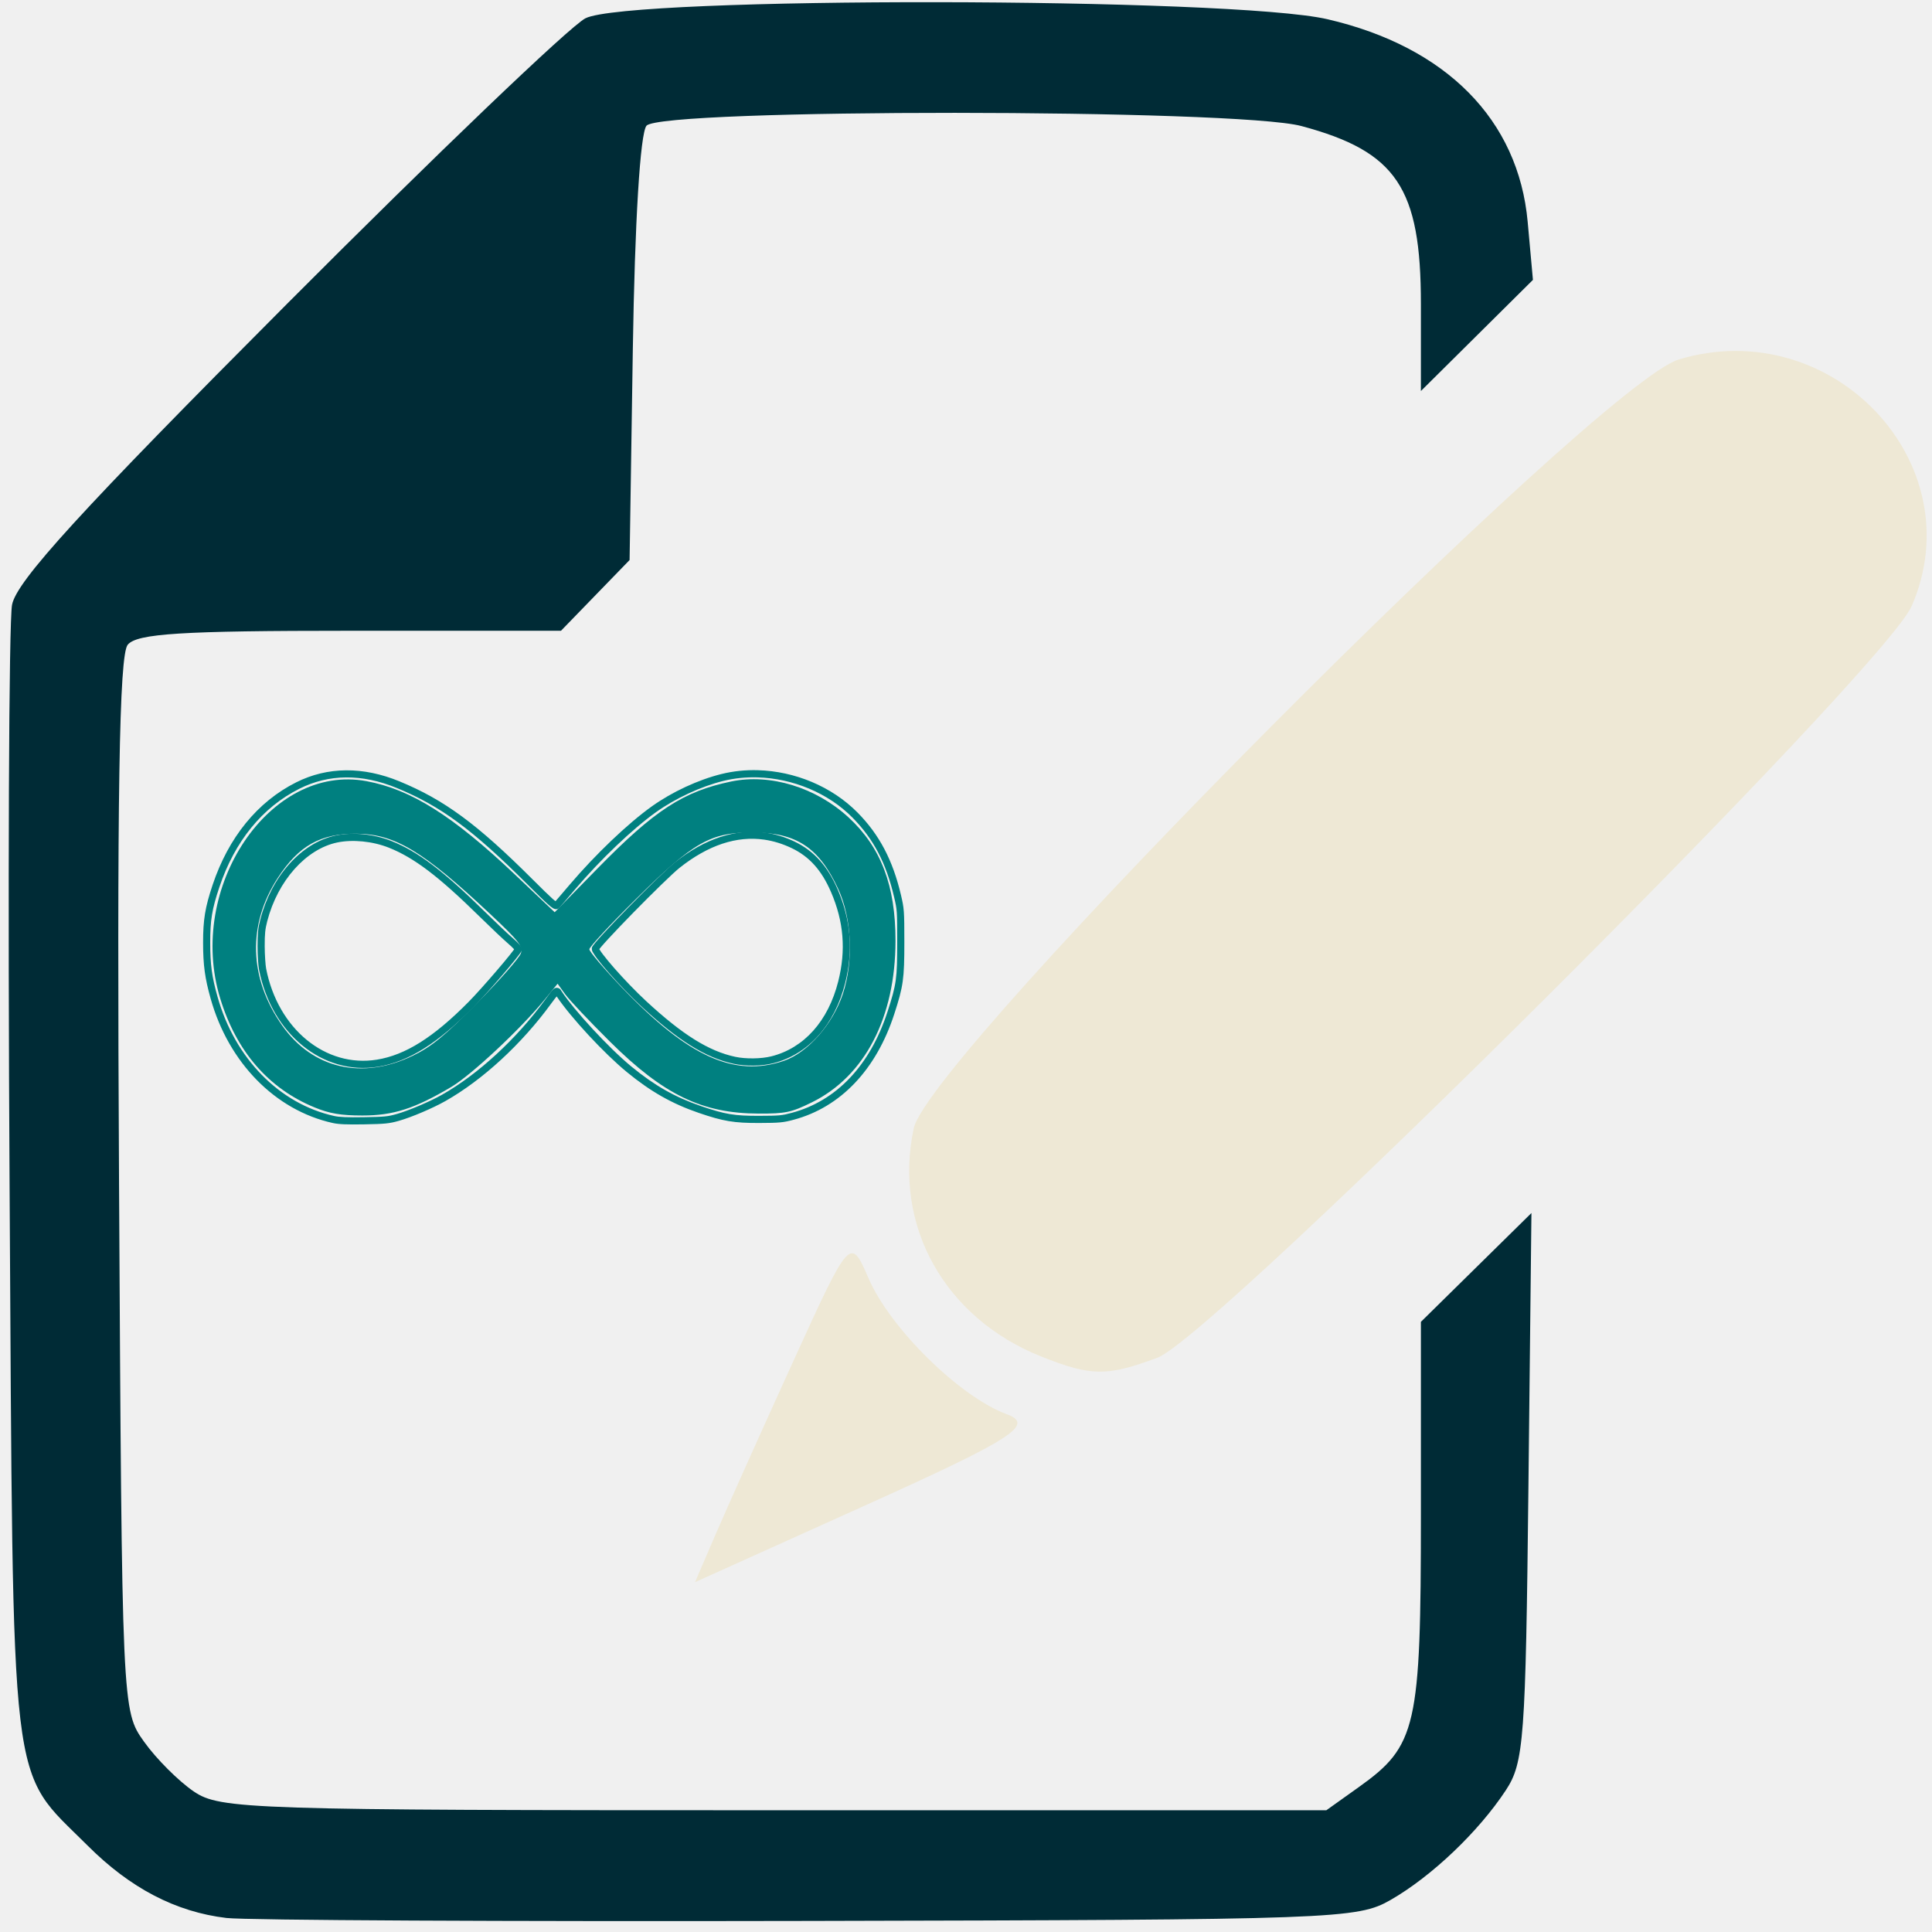
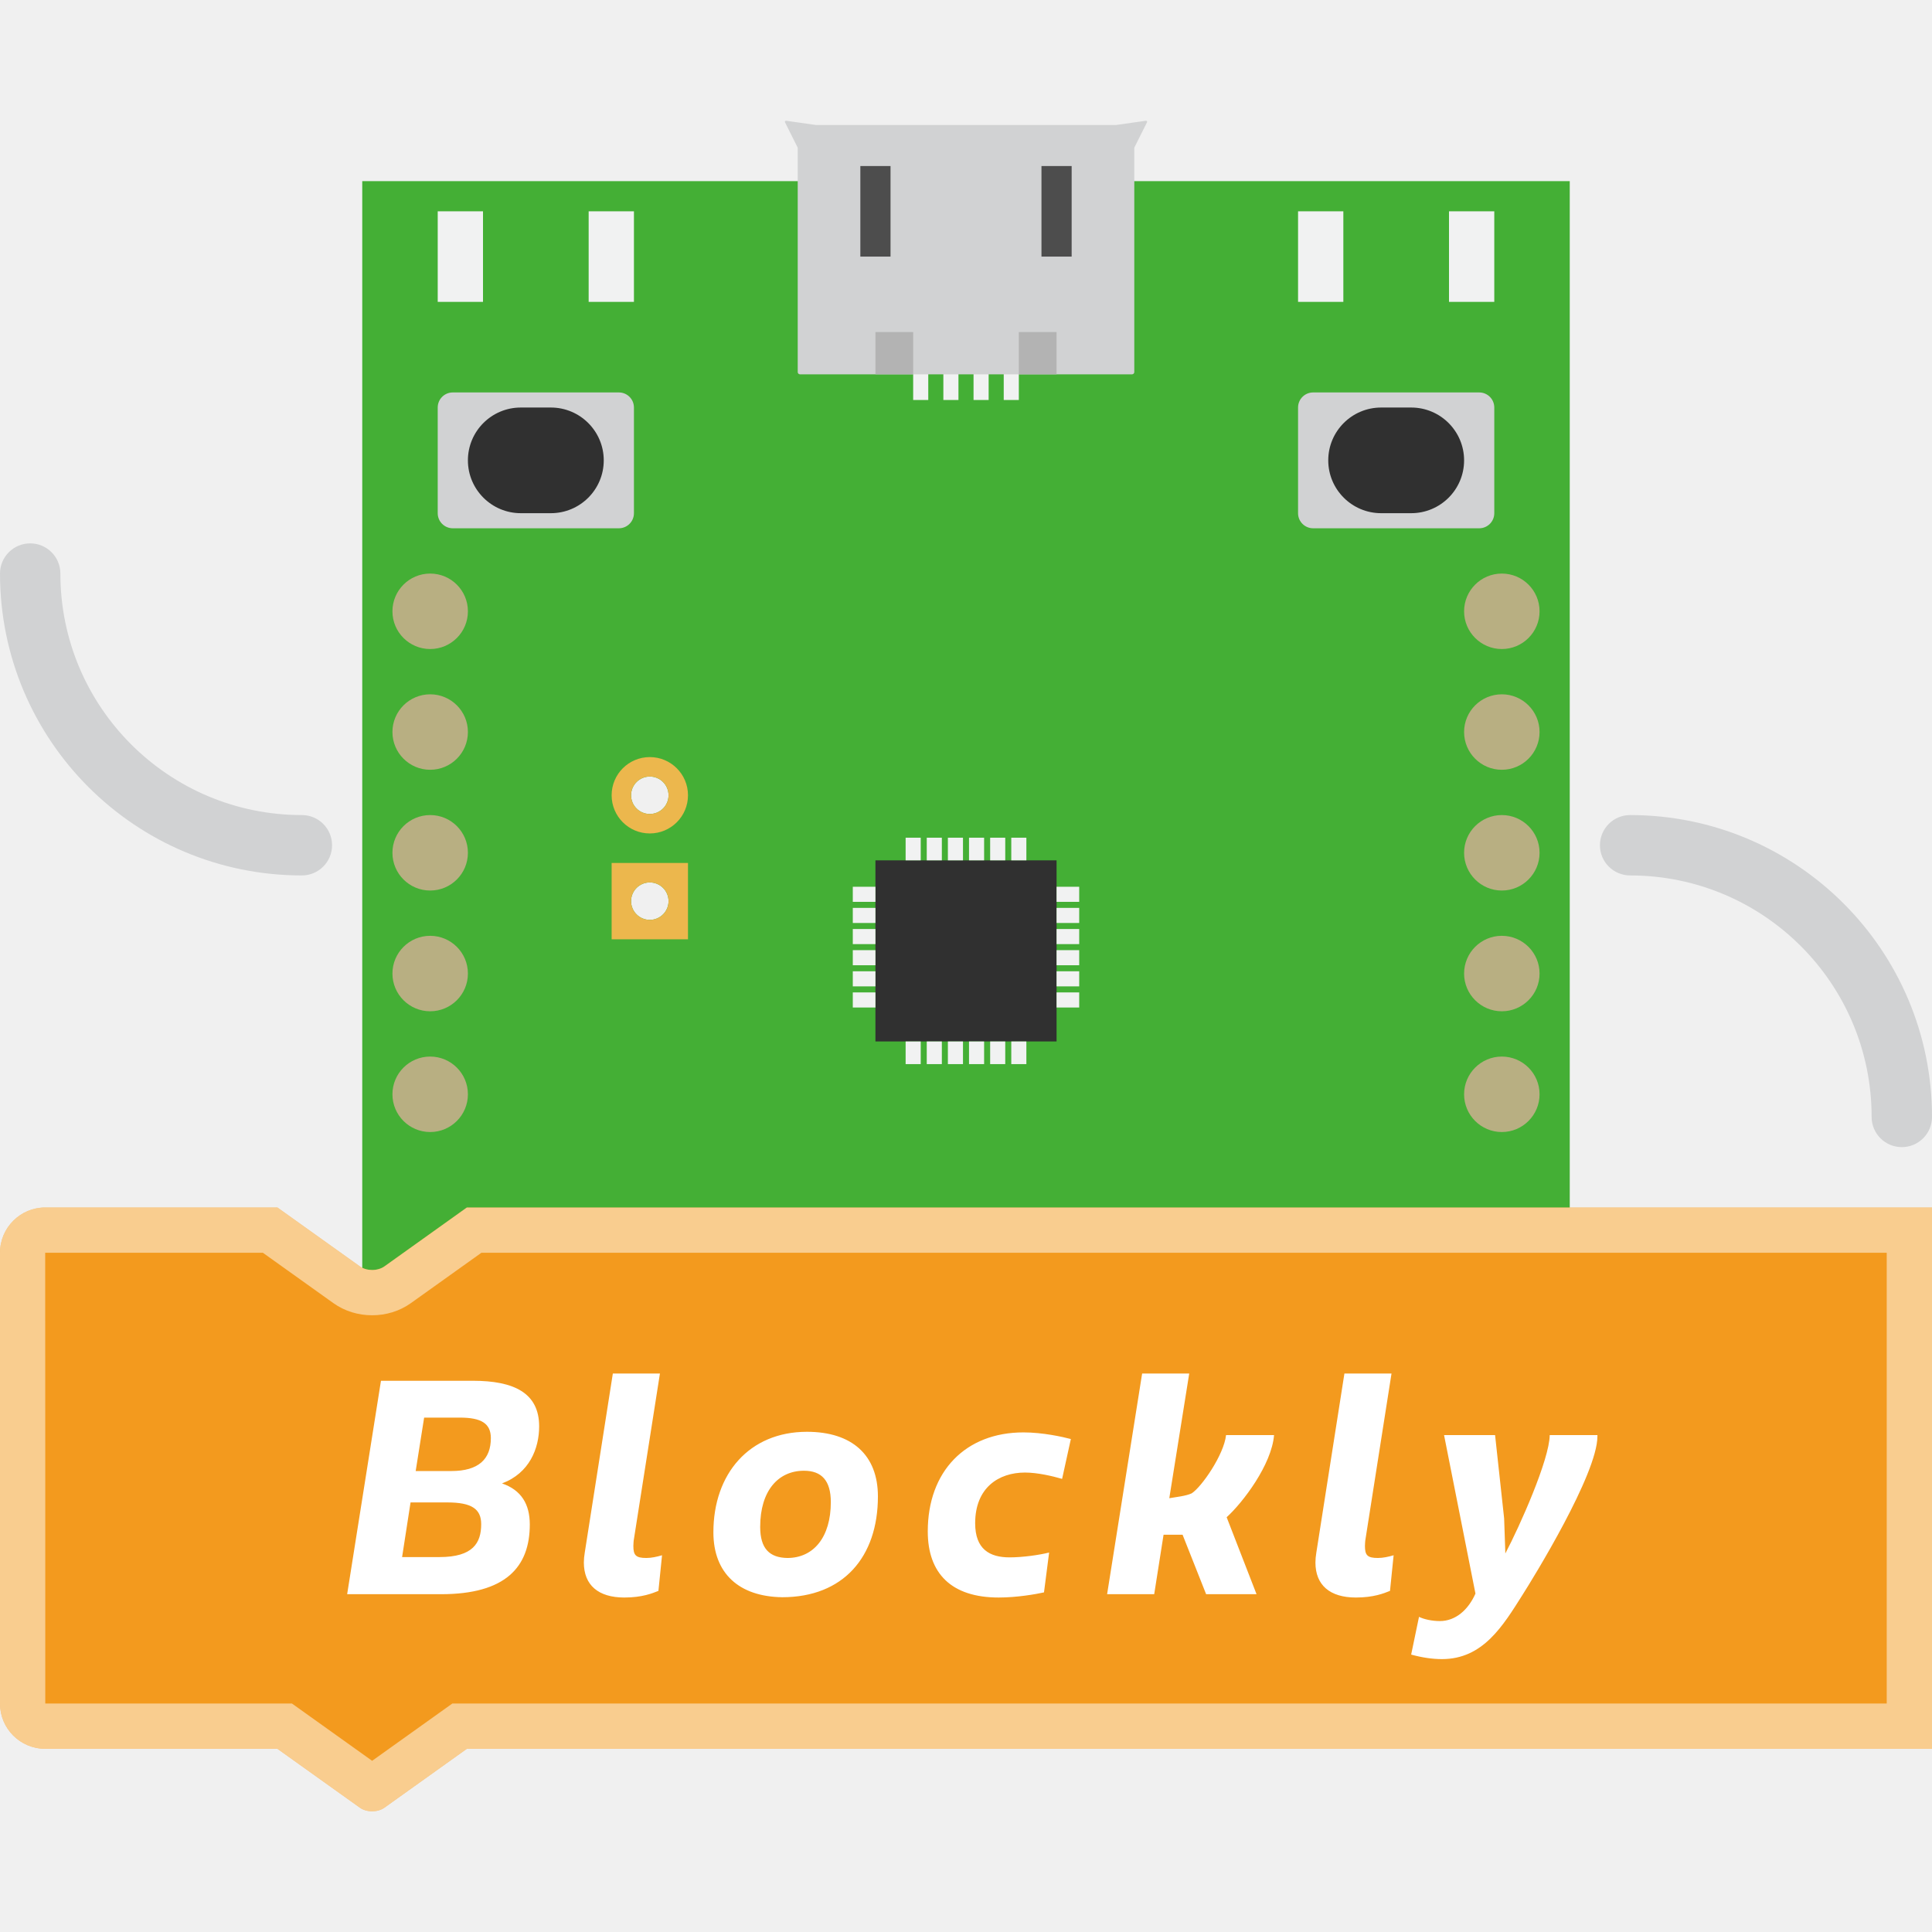
- <svg xmlns="http://www.w3.org/2000/svg" id="svg3406" version="1.1" width="160" height="160" viewBox="0 0 160 160">
-   <defs id="defs3410">
-     </defs>
-   <text xml:space="preserve" style="font-style:normal;font-weight:normal;font-size:40px;line-height:125%;font-family:sans-serif;-inkscape-font-specification:sans-serif;letter-spacing:0px;word-spacing:0px;fill:#000000;fill-opacity:1;stroke:none;stroke-width:1px;stroke-linecap:butt;stroke-linejoin:miter;stroke-opacity:1;font-stretch:normal;font-variant:normal;" x="34.681" y="76.648" id="text4222">
-     <tspan id="tspan4224" x="34.681" y="76.648" />
-   </text>
-   <g id="layer1" style="display:inline">
-     <path style="fill:#eee8d5;fill-opacity:1" d="m 59.26,127.077 c 0.936,-2.174 3.829,-8.623 6.43,-14.332 4.704,-10.325 4.737,-10.361 6.242,-6.875 1.789,4.144 7.566,9.821 11.45,11.253 2.326,0.857 0.518,2.027 -11.533,7.462 l -14.291,6.445 1.701,-3.952 z M 86.25,112.349 C 78.236,109.163 73.945,101.49 75.674,93.438 76.963,87.434 132.363,31.766 139.04,29.765 c 12.703,-3.806 24.414,8.595 19.282,20.418 -2.29,5.276 -57.673,60.474 -62.466,62.257 -4.189,1.559 -5.486,1.547 -9.606,-0.091 z" id="path4152" />
-   </g>
-   <g id="layer2" style="display:inline;opacity:1">
-     <path style="color:#000000;font-style:normal;font-variant:normal;font-weight:normal;font-stretch:normal;font-size:medium;line-height:normal;font-family:sans-serif;text-indent:0;text-align:start;text-decoration:none;text-decoration-line:none;text-decoration-style:solid;text-decoration-color:#000000;letter-spacing:normal;word-spacing:normal;text-transform:none;direction:ltr;block-progression:tb;writing-mode:lr-tb;baseline-shift:baseline;text-anchor:start;white-space:normal;clip-rule:nonzero;display:inline;overflow:visible;visibility:visible;opacity:1;isolation:auto;mix-blend-mode:normal;color-interpolation:sRGB;color-interpolation-filters:linearRGB;solid-color:#000000;solid-opacity:1;fill:#008080;fill-opacity:1;fill-rule:nonzero;stroke:none;stroke-width:1;stroke-linecap:butt;stroke-linejoin:miter;stroke-miterlimit:4;stroke-dasharray:none;stroke-dashoffset:0;stroke-opacity:1;color-rendering:auto;image-rendering:auto;shape-rendering:auto;text-rendering:auto;enable-background:accumulate" d="m 62.762,63.783 c -1.018,-0.028 -2.035,0.075 -3.015,0.318 -1.933,0.48 -4.083,1.479 -5.764,2.678 -1.996,1.424 -4.679,3.987 -6.813,6.495 -0.325,0.383 -0.634,0.744 -0.87,1.019 -0.163,0.19 -0.222,0.257 -0.293,0.339 -0.058,-0.042 -0.111,-0.078 -0.224,-0.179 -0.318,-0.283 -0.849,-0.801 -1.699,-1.65 -4.565,-4.557 -7.289,-6.565 -11.003,-8.095 -3.016,-1.242 -5.952,-1.222 -8.548,0.08 -3.217,1.613 -5.612,4.566 -6.927,8.501 -0.621,1.857 -0.788,2.872 -0.787,4.784 0.002,1.852 0.146,2.922 0.628,4.636 1.488,5.294 5.334,9.231 10.104,10.292 0.51,0.114 1.184,0.137 2.612,0.113 1.714,-0.029 2.077,-0.067 2.862,-0.289 1.053,-0.298 2.806,-1.044 3.859,-1.639 3.096,-1.75 6.332,-4.737 8.761,-8.073 0.271,-0.372 0.378,-0.5 0.457,-0.593 1.173,1.744 3.911,4.702 5.809,6.262 1.96,1.612 3.736,2.622 5.958,3.383 2.027,0.695 2.928,0.844 5.022,0.836 1.663,-0.006 1.976,-0.036 2.848,-0.271 3.891,-1.046 6.827,-4.156 8.32,-8.748 0.748,-2.3 0.836,-2.922 0.835,-5.956 -0.001,-2.612 -0.017,-2.786 -0.281,-3.908 -0.678,-2.881 -1.786,-4.993 -3.592,-6.823 -2.139,-2.167 -5.207,-3.427 -8.26,-3.511 z m -0.017,0.596 c 2.901,0.085 5.836,1.285 7.855,3.332 1.732,1.755 2.778,3.739 3.438,6.543 0.263,1.116 0.264,1.16 0.265,3.771 0.001,3.024 -0.063,3.487 -0.806,5.772 -1.448,4.451 -4.231,7.37 -7.911,8.36 -0.854,0.23 -1.039,0.245 -2.697,0.251 -2.067,0.007 -2.824,-0.118 -4.828,-0.804 -2.162,-0.741 -3.855,-1.702 -5.774,-3.28 -1.868,-1.537 -4.754,-4.661 -5.803,-6.269 -0.037,-0.057 -0.058,-0.14 -0.213,-0.215 -0.078,-0.038 -0.193,-0.044 -0.272,-0.018 -0.079,0.025 -0.128,0.064 -0.171,0.102 -0.174,0.151 -0.323,0.376 -0.662,0.841 -2.381,3.269 -5.576,6.21 -8.574,7.905 -0.99,0.56 -2.762,1.312 -3.729,1.586 -0.76,0.215 -1.003,0.237 -2.711,0.266 -1.417,0.024 -2.06,-0.007 -2.475,-0.1 -4.532,-1.008 -8.225,-4.761 -9.662,-9.873 -0.473,-1.683 -0.605,-2.654 -0.606,-4.476 -0.002,-1.879 0.144,-2.768 0.755,-4.595 1.275,-3.815 3.569,-6.623 6.632,-8.16 2.44,-1.224 5.167,-1.252 8.057,-0.062 3.641,1.499 6.266,3.43 10.81,7.966 0.852,0.851 1.383,1.369 1.725,1.673 0.171,0.152 0.291,0.25 0.405,0.318 0.057,0.034 0.112,0.064 0.2,0.078 0.088,0.014 0.236,-0.02 0.316,-0.105 0.058,-0.062 0.202,-0.231 0.438,-0.507 0.236,-0.276 0.546,-0.639 0.872,-1.022 2.103,-2.472 4.78,-5.021 6.705,-6.395 1.612,-1.15 3.719,-2.128 5.564,-2.586 0.924,-0.229 1.887,-0.326 2.854,-0.297 z m 0.637,4.58 c -2.46,-0.344 -5.008,0.489 -7.476,2.449 -0.656,0.521 -2.326,2.167 -3.873,3.748 -0.774,0.79 -1.509,1.559 -2.053,2.15 -0.272,0.295 -0.496,0.546 -0.656,0.736 -0.08,0.095 -0.143,0.175 -0.192,0.243 -0.024,0.034 -0.045,0.064 -0.065,0.099 -0.02,0.035 -0.054,0.052 -0.053,0.187 0.001,0.195 0.069,0.263 0.143,0.386 0.074,0.124 0.174,0.267 0.297,0.432 0.247,0.328 0.587,0.738 0.981,1.187 0.788,0.898 1.79,1.947 2.668,2.76 3.064,2.838 5.335,4.265 7.662,4.764 0.995,0.213 2.306,0.196 3.262,-0.045 2.928,-0.738 5.097,-3.181 5.968,-6.646 0.675,-2.687 0.472,-5.213 -0.626,-7.759 -0.827,-1.918 -1.965,-3.189 -3.564,-3.952 -0.794,-0.378 -1.604,-0.624 -2.424,-0.739 z m -33.285,0.133 c -0.798,-0.08 -1.591,-0.049 -2.301,0.102 -2.86,0.606 -5.317,3.394 -6.239,6.953 -0.181,0.697 -0.228,1.164 -0.227,2.214 0.001,0.728 0.049,1.57 0.128,1.973 1.031,5.264 5.27,8.75 9.851,8.008 2.515,-0.407 4.95,-1.948 7.914,-4.947 0.586,-0.593 1.539,-1.663 2.365,-2.626 0.413,-0.482 0.793,-0.936 1.077,-1.291 0.142,-0.177 0.261,-0.329 0.349,-0.45 0.044,-0.061 0.081,-0.114 0.111,-0.161 0.03,-0.047 0.054,-0.075 0.08,-0.154 0.044,-0.137 0.003,-0.2 -0.016,-0.244 -0.019,-0.044 -0.04,-0.075 -0.061,-0.106 -0.043,-0.063 -0.095,-0.124 -0.158,-0.193 -0.127,-0.138 -0.297,-0.3 -0.491,-0.465 -0.348,-0.297 -1.425,-1.314 -2.354,-2.227 -3.428,-3.367 -5.508,-4.951 -7.697,-5.824 -0.73,-0.291 -1.533,-0.481 -2.331,-0.561 z m 33.197,0.444 c 0.761,0.11 1.514,0.342 2.257,0.696 1.47,0.701 2.487,1.825 3.274,3.651 1.052,2.441 1.244,4.806 0.597,7.381 -0.831,3.306 -2.843,5.536 -5.539,6.216 -0.832,0.21 -2.116,0.229 -2.994,0.041 -2.178,-0.467 -4.354,-1.813 -7.383,-4.619 -0.856,-0.793 -1.851,-1.833 -2.626,-2.715 -0.388,-0.441 -0.72,-0.845 -0.952,-1.153 -0.116,-0.154 -0.206,-0.285 -0.263,-0.379 -0.031,-0.052 -0.025,-0.03 -0.032,-0.049 0.034,-0.046 0.079,-0.104 0.145,-0.182 0.149,-0.177 0.37,-0.424 0.639,-0.716 0.538,-0.584 1.27,-1.349 2.041,-2.137 1.541,-1.575 3.261,-3.256 3.818,-3.699 2.378,-1.889 4.736,-2.664 7.02,-2.336 z M 30.037,69.685 c 0.745,0.074 1.499,0.25 2.171,0.518 2.079,0.83 4.093,2.347 7.501,5.695 0.935,0.919 1.991,1.918 2.384,2.255 0.178,0.152 0.336,0.304 0.44,0.416 0.021,0.022 0.027,0.032 0.043,0.051 -0.014,0.02 -0.022,0.032 -0.039,0.056 -0.08,0.109 -0.194,0.257 -0.333,0.43 -0.278,0.347 -0.656,0.798 -1.066,1.276 -0.82,0.957 -1.774,2.027 -2.336,2.595 -2.922,2.955 -5.246,4.4 -7.588,4.779 -4.235,0.686 -8.192,-2.524 -9.174,-7.537 -0.055,-0.279 -0.117,-1.161 -0.118,-1.859 -0.002,-1.034 0.037,-1.404 0.208,-2.066 0.877,-3.383 3.225,-5.979 5.788,-6.521 0.637,-0.135 1.373,-0.162 2.118,-0.088 z" id="path4301" />
-     <path style="fill:#008080;fill-opacity:1" d="m 26.045,91.708 c -3.819,-1.571 -6.474,-4.641 -7.812,-9.035 -2.799,-9.191 4.116,-19.461 12.108,-17.983 3.691,0.682 7.153,2.859 12.299,7.733 l 3.297,3.123 3.549,-3.625 c 4.736,-4.838 7.107,-6.379 11.078,-7.203 3.229,-0.67 7.013,0.49 9.713,2.979 2.684,2.474 3.889,5.647 3.884,10.225 -0.007,6.329 -2.535,11.207 -6.928,13.37 -1.701,0.837 -2.169,0.936 -4.407,0.93 -4.678,-0.013 -7.871,-1.557 -12.297,-5.944 -1.699,-1.684 -3.374,-3.456 -3.72,-3.937 l -0.631,-0.874 -1.069,1.311 c -1.966,2.411 -6.074,6.255 -7.738,7.239 -3.045,1.802 -4.796,2.364 -7.359,2.364 -1.768,0 -2.726,-0.162 -3.966,-0.672 z m 8.15,-4.28 c 1.533,-0.741 2.644,-1.652 5.335,-4.377 1.869,-1.893 3.493,-3.74 3.609,-4.105 0.181,-0.57 -0.176,-1.027 -2.524,-3.233 -5.581,-5.243 -7.917,-6.647 -11.09,-6.668 -2.98,-0.02 -4.762,0.975 -6.502,3.629 -2.542,3.878 -2.417,8.335 0.343,12.251 2.528,3.586 6.626,4.533 10.829,2.502 z m 30.731,0.423 c 1.955,-0.666 4.041,-3.032 4.87,-5.522 0.908,-2.73 0.75,-6.284 -0.389,-8.733 -1.587,-3.412 -3.451,-4.643 -7.046,-4.655 -3.526,-0.012 -4.897,0.768 -9.69,5.507 -2.124,2.1 -3.862,3.976 -3.862,4.168 0,0.192 1.209,1.614 2.687,3.16 5.492,5.745 9.318,7.476 13.43,6.075 z" id="path3400" />
-   </g>
-   <g id="layer3" style="display:inline">
-     <path style="display:inline;opacity:1;fill:#002b36;fill-opacity:1" d="M 18.757,158.839 C 14.557,158.339 10.788,156.375 7.263,152.85 0.71,146.296 1.105,149.625 0.795,98.398 0.642,73.236 0.733,51.497 0.997,50.089 c 0.368,-1.966 5.661,-7.759 22.807,-24.959 12.28,-12.319 23.383,-22.945 24.673,-23.612 3.529,-1.825 53.533,-1.764 61.462,0.075 9.835,2.281 15.811,8.331 16.577,16.782 l 0.435,4.803 -4.639,4.602 -4.639,4.602 0,-7.2 c 0,-9.629 -2.015,-12.632 -9.892,-14.743 -5.379,-1.442 -53.048,-1.465 -54.242,-0.026 -0.522,0.629 -0.969,7.952 -1.131,18.503 l -0.268,17.463 -2.841,2.929 -2.841,2.929 -17.46,0 c -13.977,0 -17.652,0.231 -18.42,1.156 -0.71,0.856 -0.897,12.483 -0.719,44.719 0.24,43.521 0.242,43.565 2.074,46.133 1.008,1.414 2.863,3.268 4.122,4.122 2.172,1.473 4.605,1.551 48.038,1.551 l 45.749,0 2.691,-1.92 c 4.792,-3.418 5.14,-4.947 5.14,-22.591 l 0,-15.937 4.577,-4.506 4.577,-4.506 -0.249,22.669 c -0.23,20.951 -0.372,22.856 -1.877,25.142 -2.257,3.428 -6.125,7.112 -9.522,9.067 -2.762,1.59 -4.464,1.652 -48.201,1.748 -24.935,0.054 -46.636,-0.056 -48.222,-0.245 z" id="path3398" />
+ <svg xmlns="http://www.w3.org/2000/svg" width="128px" height="128px" viewBox="0 0 128 128" version="1.1">
+   <defs />
+   <g id="Page-1" stroke="none" stroke-width="1" fill="none" fill-rule="evenodd">
+     <g id="03_final_128">
+       <g id="7697">
+         <rect id="bounds" x="0" y="0" width="128" height="128" />
+         <g id="hands" transform="translate(0, 36)" fill-rule="nonzero" fill="#D1D2D3">
+           <path d="M0,2 C0,13.046 8.954,22 20,22 C21.105,22 22,21.105 22,20 C22,18.895 21.105,18 20,18 C11.163,18 4,10.837 4,2 C4,0.895 3.105,0 2,0 C0.895,0 0,0.895 0,2 Z" id="Oval-2" />
+           <path d="M128,38 C128,26.954 119.046,18 108,18 C106.895,18 106,18.895 106,20 C106,21.105 106.895,22 108,22 C116.837,22 124,29.163 124,38 C124,39.105 124.895,40 126,40 C127.105,40 128,39.105 128,38 Z" id="Oval-2" />
+         </g>
+         <g id="platform" transform="translate(24, 8)">
+           <g id="bg" transform="translate(0, 4)">
+             <path d="M0,74 L0,0 L80,0 L80,74 L0,74 Z M17.81,47.703 C17.81,48.388 18.366,48.944 19.051,48.944 C19.737,48.944 20.293,48.388 20.293,47.703 C20.293,47.017 19.737,46.463 19.051,46.463 C18.366,46.463 17.81,47.017 17.81,47.703 Z M17.81,40.688 C17.81,41.375 18.366,41.929 19.051,41.929 C19.737,41.929 20.293,41.375 20.293,40.688 C20.293,40.003 19.737,39.448 19.051,39.448 C18.366,39.448 17.81,40.003 17.81,40.688 Z" id="Combined-Shape" fill="#44AF35" />
+             <g id="Group-6" transform="translate(16.21622, 38.08108)" fill="#ECB74D">
+               <path d="M1.594,2.607 C1.594,1.922 2.15,1.367 2.835,1.367 C3.521,1.367 4.076,1.922 4.076,2.607 C4.076,3.294 3.521,3.848 2.835,3.848 C2.15,3.848 1.594,3.294 1.594,2.607 M5.365,2.607 C5.365,1.21 4.232,0.078 2.835,0.078 C1.437,0.078 0.306,1.21 0.306,2.607 C0.306,4.005 1.437,5.137 2.835,5.137 C4.232,5.137 5.365,4.005 5.365,2.607" id="Fill-334" />
+               <path d="M1.594,9.622 C1.594,8.936 2.15,8.382 2.835,8.382 C3.521,8.382 4.076,8.936 4.076,9.622 C4.076,10.307 3.521,10.863 2.835,10.863 C2.15,10.863 1.594,10.307 1.594,9.622 L1.594,9.622 Z M0.306,12.151 L5.365,12.151 L5.365,7.092 L0.306,7.092 L0.306,12.151 Z" id="Fill-336" />
+             </g>
+           </g>
+           <g id="usb" transform="translate(28, 0)">
+             <g id="Group-25" transform="translate(8.5, 16)" fill="#F1F2F2">
+               <rect id="Rectangle-5" x="0" y="0" width="1" height="2.5" />
+               <rect id="Rectangle-5" x="2" y="0" width="1" height="2.5" />
+               <rect id="Rectangle-5" x="4" y="0" width="1" height="2.5" />
+               <rect id="Rectangle-5" x="6" y="0" width="1" height="2.5" />
+             </g>
+             <path d="M23.904,0.002 L21.943,0.281 L12,0.281 L2.057,0.281 L0.096,0.002 C0.014,-0.01 -0.022,0.041 0.014,0.115 L0.851,1.783 L0.851,16.65 C0.851,16.733 0.919,16.801 1.001,16.801 L12,16.801 L22.999,16.801 C23.082,16.801 23.15,16.733 23.15,16.65 L23.15,1.783 L23.986,0.115 C24.023,0.041 23.986,-0.01 23.904,0.002" id="Fill-30" fill="#D1D2D3" />
+             <g id="Group-24" transform="translate(6, 14)" fill="#B3B3B3">
+               <path d="M12,2.801 L9.5,2.801 L9.5,0 L12,0 L12,2.801 Z" id="Combined-Shape" />
+               <path d="M2.5,2.801 L-4.4408921e-16,2.801 L0,0 L2.5,0 L2.5,2.801 Z" id="Combined-Shape" />
+             </g>
+             <g id="Group-22" transform="translate(5, 3)" fill="#4D4D4D">
+               <g id="Group-23">
+                 <rect id="Rectangle-6" x="0" y="0" width="2" height="6" />
+                 <rect id="Rectangle-6" x="12" y="0" width="2" height="6" />
+               </g>
+             </g>
+           </g>
+           <g id="led" transform="translate(5, 6)" fill="#F1F2F2">
+             <polygon id="Fill-24" points="0 6 3 6 3 0 0 0" />
+             <polygon id="Fill-24" points="10 6 13 6 13 0 10 0" />
+             <polygon id="Fill-24" points="57 6 60 6 60 0 57 0" />
+             <polygon id="Fill-24" points="67 6 70 6 70 0 67 0" />
+           </g>
+           <g id="btn" transform="translate(5, 18)">
+             <path d="M0,0.998 C0,0.447 0.447,0 0.999,0 L12.001,0 C12.553,0 13,0.446 13,0.998 L13,8.002 C13,8.553 12.553,9 12.001,9 L0.999,9 C0.447,9 0,8.554 0,8.002 L0,0.998 Z" id="Combined-Shape" fill="#D1D2D3" />
+             <path d="M2,4.5 C2,2.567 3.568,1 5.505,1 L7.495,1 C9.431,1 11,2.571 11,4.5 C11,6.433 9.432,8 7.495,8 L5.505,8 C3.569,8 2,6.429 2,4.5 Z" id="Combined-Shape" fill="#303030" />
+           </g>
+           <g id="btn" transform="translate(62, 18)">
+             <path d="M0,0.998 C0,0.447 0.447,0 0.999,0 L12.001,0 C12.553,0 13,0.446 13,0.998 L13,8.002 C13,8.553 12.553,9 12.001,9 L0.999,9 C0.447,9 0,8.554 0,8.002 L0,0.998 Z" id="Combined-Shape" fill="#D1D2D3" />
+             <path d="M2,4.5 C2,2.567 3.568,1 5.505,1 L7.495,1 C9.431,1 11,2.571 11,4.5 C11,6.433 9.432,8 7.495,8 L5.505,8 C3.569,8 2,6.429 2,4.5 Z" id="Combined-Shape" fill="#303030" />
+           </g>
+           <g id="pin" transform="translate(2, 30)" fill="#B8AF82">
+             <g id="Group-3">
+               <path d="M5,2.5 C5,1.119 3.88,0 2.5,0 C1.12,0 0,1.119 0,2.5 C0,3.88 1.12,5 2.5,5 C3.88,5 5,3.88 5,2.5" id="Fill-178" />
+               <path d="M5,10.5 C5,9.119 3.88,8 2.5,8 C1.12,8 0,9.119 0,10.5 C0,11.88 1.12,13 2.5,13 C3.88,13 5,11.88 5,10.5" id="Fill-178" />
+               <path d="M5,18.5 C5,17.119 3.88,16 2.5,16 C1.12,16 0,17.119 0,18.5 C0,19.88 1.12,21 2.5,21 C3.88,21 5,19.88 5,18.5" id="Fill-178" />
+               <path d="M5,26.5 C5,25.119 3.88,24 2.5,24 C1.12,24 0,25.119 0,26.5 C0,27.88 1.12,29 2.5,29 C3.88,29 5,27.88 5,26.5" id="Fill-178" />
+               <path d="M5,34.5 C5,33.119 3.88,32 2.5,32 C1.12,32 0,33.119 0,34.5 C0,35.88 1.12,37 2.5,37 C3.88,37 5,35.88 5,34.5" id="Fill-178" />
+             </g>
+             <g id="Group-3" transform="translate(71, 0)">
+               <path d="M5,2.5 C5,1.119 3.88,0 2.5,0 C1.12,0 0,1.119 0,2.5 C0,3.88 1.12,5 2.5,5 C3.88,5 5,3.88 5,2.5" id="Fill-178" />
+               <path d="M5,10.5 C5,9.119 3.88,8 2.5,8 C1.12,8 0,9.119 0,10.5 C0,11.88 1.12,13 2.5,13 C3.88,13 5,11.88 5,10.5" id="Fill-178" />
+               <path d="M5,18.5 C5,17.119 3.88,16 2.5,16 C1.12,16 0,17.119 0,18.5 C0,19.88 1.12,21 2.5,21 C3.88,21 5,19.88 5,18.5" id="Fill-178" />
+               <path d="M5,26.5 C5,25.119 3.88,24 2.5,24 C1.12,24 0,25.119 0,26.5 C0,27.88 1.12,29 2.5,29 C3.88,29 5,27.88 5,26.5" id="Fill-178" />
+               <path d="M5,34.5 C5,33.119 3.88,32 2.5,32 C1.12,32 0,33.119 0,34.5 C0,35.88 1.12,37 2.5,37 C3.88,37 5,35.88 5,34.5" id="Fill-178" />
+             </g>
+           </g>
+           <g id="chip" transform="translate(32, 47)">
+             <polygon id="Fill-324" fill="#303030" points="2 13.999 14 13.999 14 2 2 2" />
+             <g id="Group-15" transform="translate(4, 0.5)" fill="#F1F2F2">
+               <polygon id="Fill-24" points="0 1.5 1 1.5 1 0 0 0" />
+               <polygon id="Fill-24" points="1.4 1.5 2.4 1.5 2.4 0 1.4 0" />
+               <polygon id="Fill-24" points="2.8 1.5 3.8 1.5 3.8 0 2.8 0" />
+               <polygon id="Fill-24" points="4.2 1.5 5.2 1.5 5.2 0 4.2 0" />
+               <polygon id="Fill-24" points="5.6 1.5 6.6 1.5 6.6 0 5.6 0" />
+               <polygon id="Fill-24" points="7 1.5 8 1.5 8 0 7 0" />
+             </g>
+             <g id="Group-15" transform="translate(14.75, 7.75) rotate(90) translate(-14.75, -7.75) translate(10.75, 7)" fill="#F1F2F2">
+               <polygon id="Fill-24" points="0 1.5 1 1.5 1 0 0 0" />
+               <polygon id="Fill-24" points="1.4 1.5 2.4 1.5 2.4 0 1.4 0" />
+               <polygon id="Fill-24" points="2.8 1.5 3.8 1.5 3.8 0 2.8 0" />
+               <polygon id="Fill-24" points="4.2 1.5 5.2 1.5 5.2 0 4.2 0" />
+               <polygon id="Fill-24" points="5.6 1.5 6.6 1.5 6.6 0 5.6 0" />
+               <polygon id="Fill-24" points="7 1.5 8 1.5 8 0 7 0" />
+             </g>
+             <g id="Group-15" transform="translate(1.25, 7.75) rotate(90) translate(-1.25, -7.75) translate(-2.75, 7)" fill="#F1F2F2">
+               <polygon id="Fill-24" points="0 1.5 1 1.5 1 0 0 0" />
+               <polygon id="Fill-24" points="1.4 1.5 2.4 1.5 2.4 0 1.4 0" />
+               <polygon id="Fill-24" points="2.8 1.5 3.8 1.5 3.8 0 2.8 0" />
+               <polygon id="Fill-24" points="4.2 1.5 5.2 1.5 5.2 0 4.2 0" />
+               <polygon id="Fill-24" points="5.6 1.5 6.6 1.5 6.6 0 5.6 0" />
+               <polygon id="Fill-24" points="7 1.5 8 1.5 8 0 7 0" />
+             </g>
+             <g id="Group-15" transform="translate(4, 14)" fill="#F1F2F2">
+               <polygon id="Fill-24" points="0 1.5 1 1.5 1 0 0 0" />
+               <polygon id="Fill-24" points="1.4 1.5 2.4 1.5 2.4 0 1.4 0" />
+               <polygon id="Fill-24" points="2.8 1.5 3.8 1.5 3.8 0 2.8 0" />
+               <polygon id="Fill-24" points="4.2 1.5 5.2 1.5 5.2 0 4.2 0" />
+               <polygon id="Fill-24" points="5.6 1.5 6.6 1.5 6.6 0 5.6 0" />
+               <polygon id="Fill-24" points="7 1.5 8 1.5 8 0 7 0" />
+             </g>
+           </g>
+         </g>
+         <g id="logo" transform="translate(0, 80)">
+           <path d="M18.379,35.862 L2.994,35.862 C1.34,35.862 0,34.522 0,32.866 L0,2.996 C0,1.341 1.351,0 2.994,0 L18.379,0 L23.835,3.897 C24.288,4.22 25.02,4.222 25.476,3.897 L30.931,0 L128,0 L128,35.862 L30.931,35.862 L25.476,39.759 C25.023,40.083 24.291,40.085 23.835,39.759 L18.379,35.862 Z" id="Combined-Shape" fill="#F39A1E" />
+           <path d="M2.994,3 C3,2.999 3,32.862 3,32.862 L19.341,32.862 L24.655,36.658 L29.97,32.862 L125,32.862 L125,3 L31.893,3 L27.219,6.338 C25.721,7.409 23.587,7.407 22.091,6.338 L17.418,3 L2.994,3 Z M18.379,35.862 L2.994,35.862 C1.34,35.862 0,34.522 0,32.866 L0,2.996 C0,1.341 1.351,0 2.994,0 L18.379,0 L23.835,3.897 C24.288,4.22 25.02,4.222 25.476,3.897 L30.931,0 L128,0 L128,35.862 L30.931,35.862 L25.476,39.759 C25.023,40.083 24.291,40.085 23.835,39.759 L18.379,35.862 Z" id="Combined-Shape" fill-opacity="0.5" fill="#FFFFFF" fill-rule="nonzero" />
+           <path d="M29.22,25.62 L23,25.62 L25.24,11.48 L31.34,11.48 C34.04,11.48 35.72,12.28 35.72,14.5 C35.72,15.96 35.08,17.6 33.26,18.28 C34.54,18.72 35.1,19.66 35.1,21 C35.1,23.82 33.5,25.62 29.22,25.62 Z M26.64,23.16 L29.12,23.16 C31.34,23.16 31.88,22.22 31.88,20.98 C31.88,19.98 31.26,19.54 29.64,19.54 L27.2,19.54 L26.64,23.16 Z M27.54,17.46 L29.9,17.46 C31.72,17.46 32.52,16.66 32.52,15.28 C32.52,14.3 31.88,13.92 30.46,13.92 L28.1,13.92 L27.54,17.46 Z M43.862,23.04 C43.522,23.14 43.162,23.22 42.822,23.22 C42.122,23.22 41.962,23.04 41.962,22.42 C41.962,22.32 41.982,22.08 41.982,22.08 L43.722,11 L40.602,11 L38.742,22.86 C38.702,23.1 38.682,23.32 38.682,23.52 C38.682,25.02 39.642,25.84 41.362,25.84 C42.542,25.84 43.222,25.56 43.622,25.4 L43.862,23.04 Z M51.824,25.82 C48.964,25.78 47.264,24.24 47.264,21.52 C47.264,17.64 49.644,14.86 53.464,14.86 C56.444,14.86 58.164,16.4 58.164,19.14 C58.164,23.16 55.864,25.82 51.824,25.82 Z M52.164,23.22 C53.904,23.22 55.044,21.84 55.044,19.52 C55.044,18.08 54.424,17.44 53.264,17.44 C51.564,17.44 50.364,18.76 50.364,21.16 C50.364,22.6 50.984,23.2 52.164,23.22 Z M69.507,22.86 C68.867,23.02 67.767,23.18 66.887,23.18 C65.567,23.18 64.607,22.64 64.607,20.92 C64.607,18.56 66.167,17.56 67.907,17.56 C68.747,17.56 69.747,17.8 70.367,17.98 L70.947,15.34 C70.427,15.2 69.087,14.9 67.807,14.9 C63.967,14.9 61.467,17.48 61.467,21.46 C61.467,24.24 63.027,25.84 66.167,25.84 C67.367,25.84 68.627,25.62 69.167,25.5 L69.507,22.86 Z M81.229,15.08 C81.089,16.38 79.609,18.52 78.949,18.94 C78.549,19.12 77.929,19.18 77.469,19.26 L78.789,11 L75.669,11 L73.349,25.62 L76.469,25.62 L77.089,21.68 L78.349,21.68 C78.349,21.68 79.809,25.38 79.909,25.62 L83.249,25.62 L81.269,20.52 C82.349,19.54 84.249,17.04 84.409,15.08 L81.229,15.08 Z M92.331,23.04 C91.991,23.14 91.631,23.22 91.291,23.22 C90.591,23.22 90.431,23.04 90.431,22.42 C90.431,22.32 90.451,22.08 90.451,22.08 L92.191,11 L89.071,11 L87.211,22.86 C87.171,23.1 87.151,23.32 87.151,23.52 C87.151,25.02 88.111,25.84 89.831,25.84 C91.011,25.84 91.691,25.56 92.091,25.4 L92.331,23.04 Z M93.493,29.62 C94.213,29.82 94.913,29.92 95.533,29.92 C98.253,29.92 99.573,27.72 100.873,25.66 C101.573,24.56 105.833,17.66 105.833,15.16 L105.833,15.08 L102.673,15.08 C102.653,16.7 100.693,21.1 99.733,22.92 L99.653,20.6 L99.053,15.08 L95.673,15.08 L97.753,25.58 C97.273,26.66 96.433,27.4 95.393,27.4 C94.873,27.4 94.333,27.28 94.013,27.12 L93.493,29.62 Z" id="Blockly" fill="#FFFFFF" />
+         </g>
+       </g>
+     </g>
  </g>
</svg>
